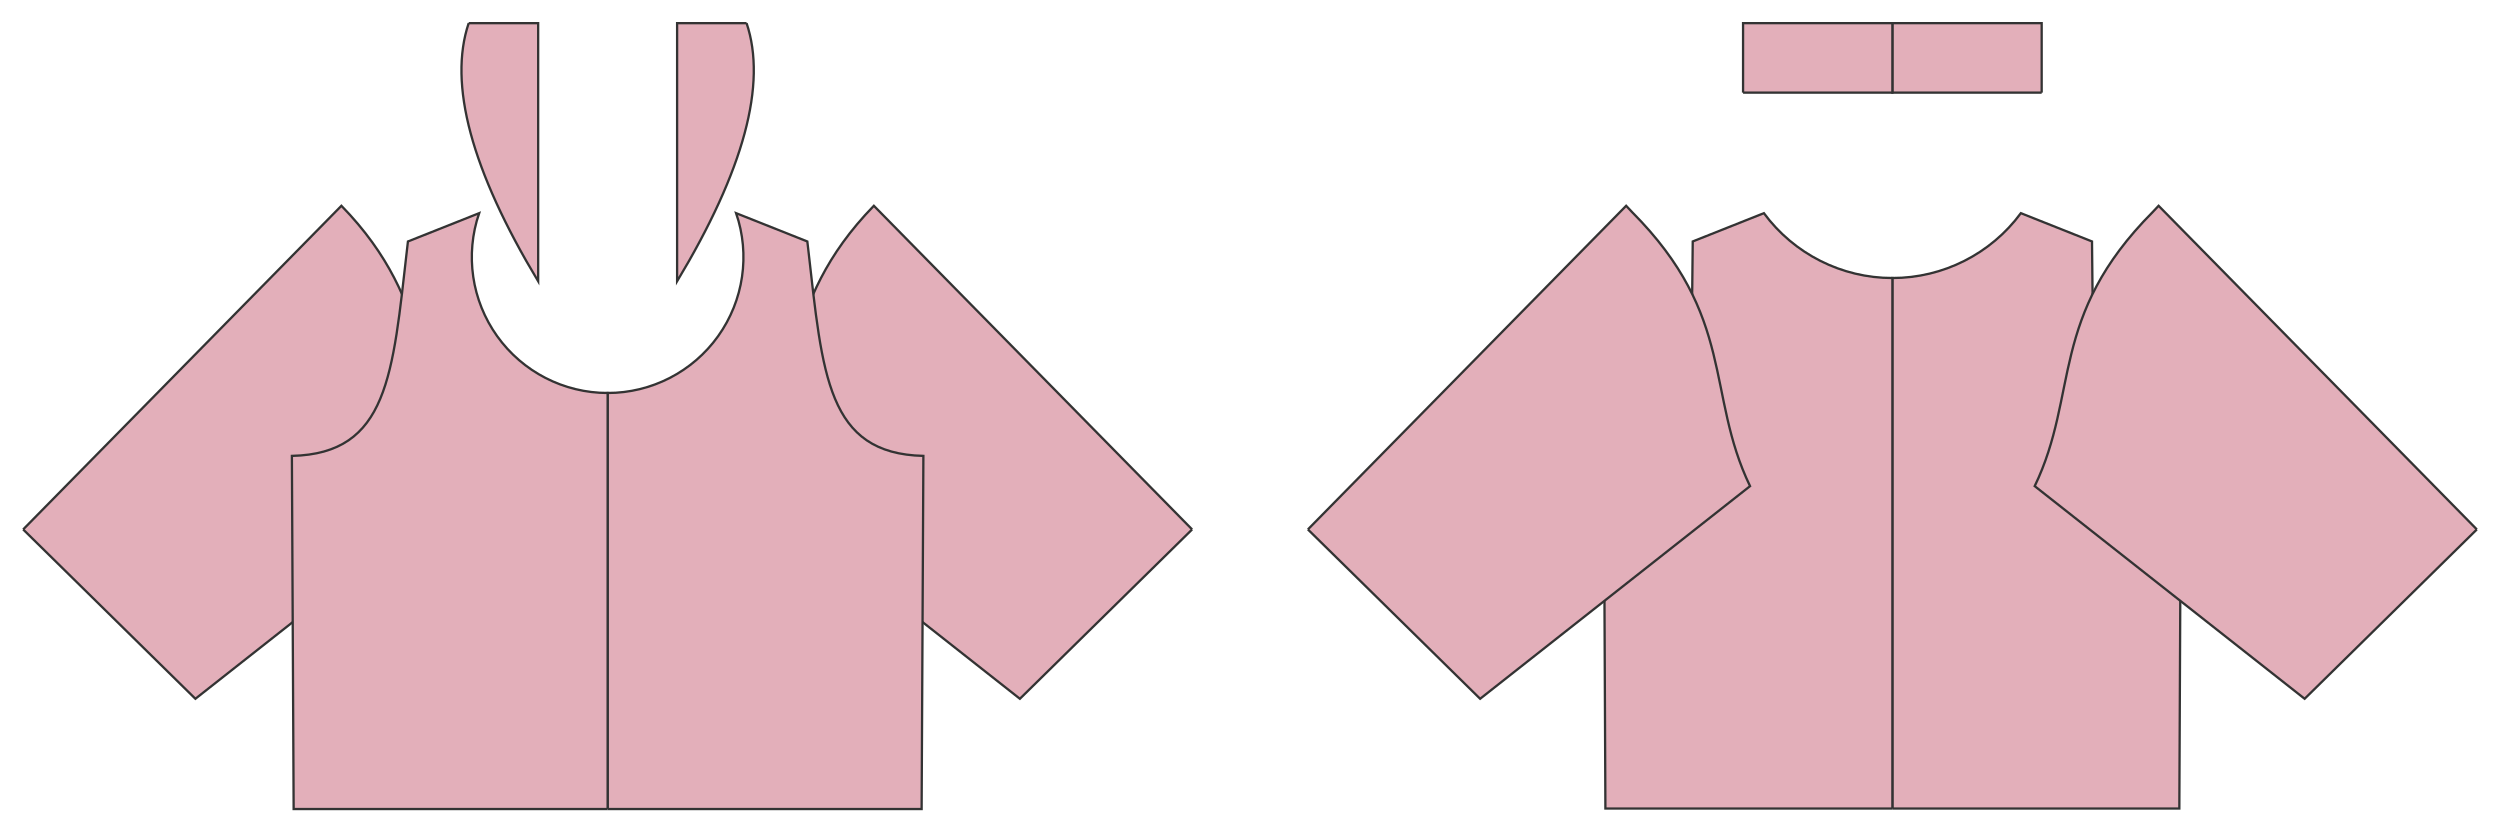
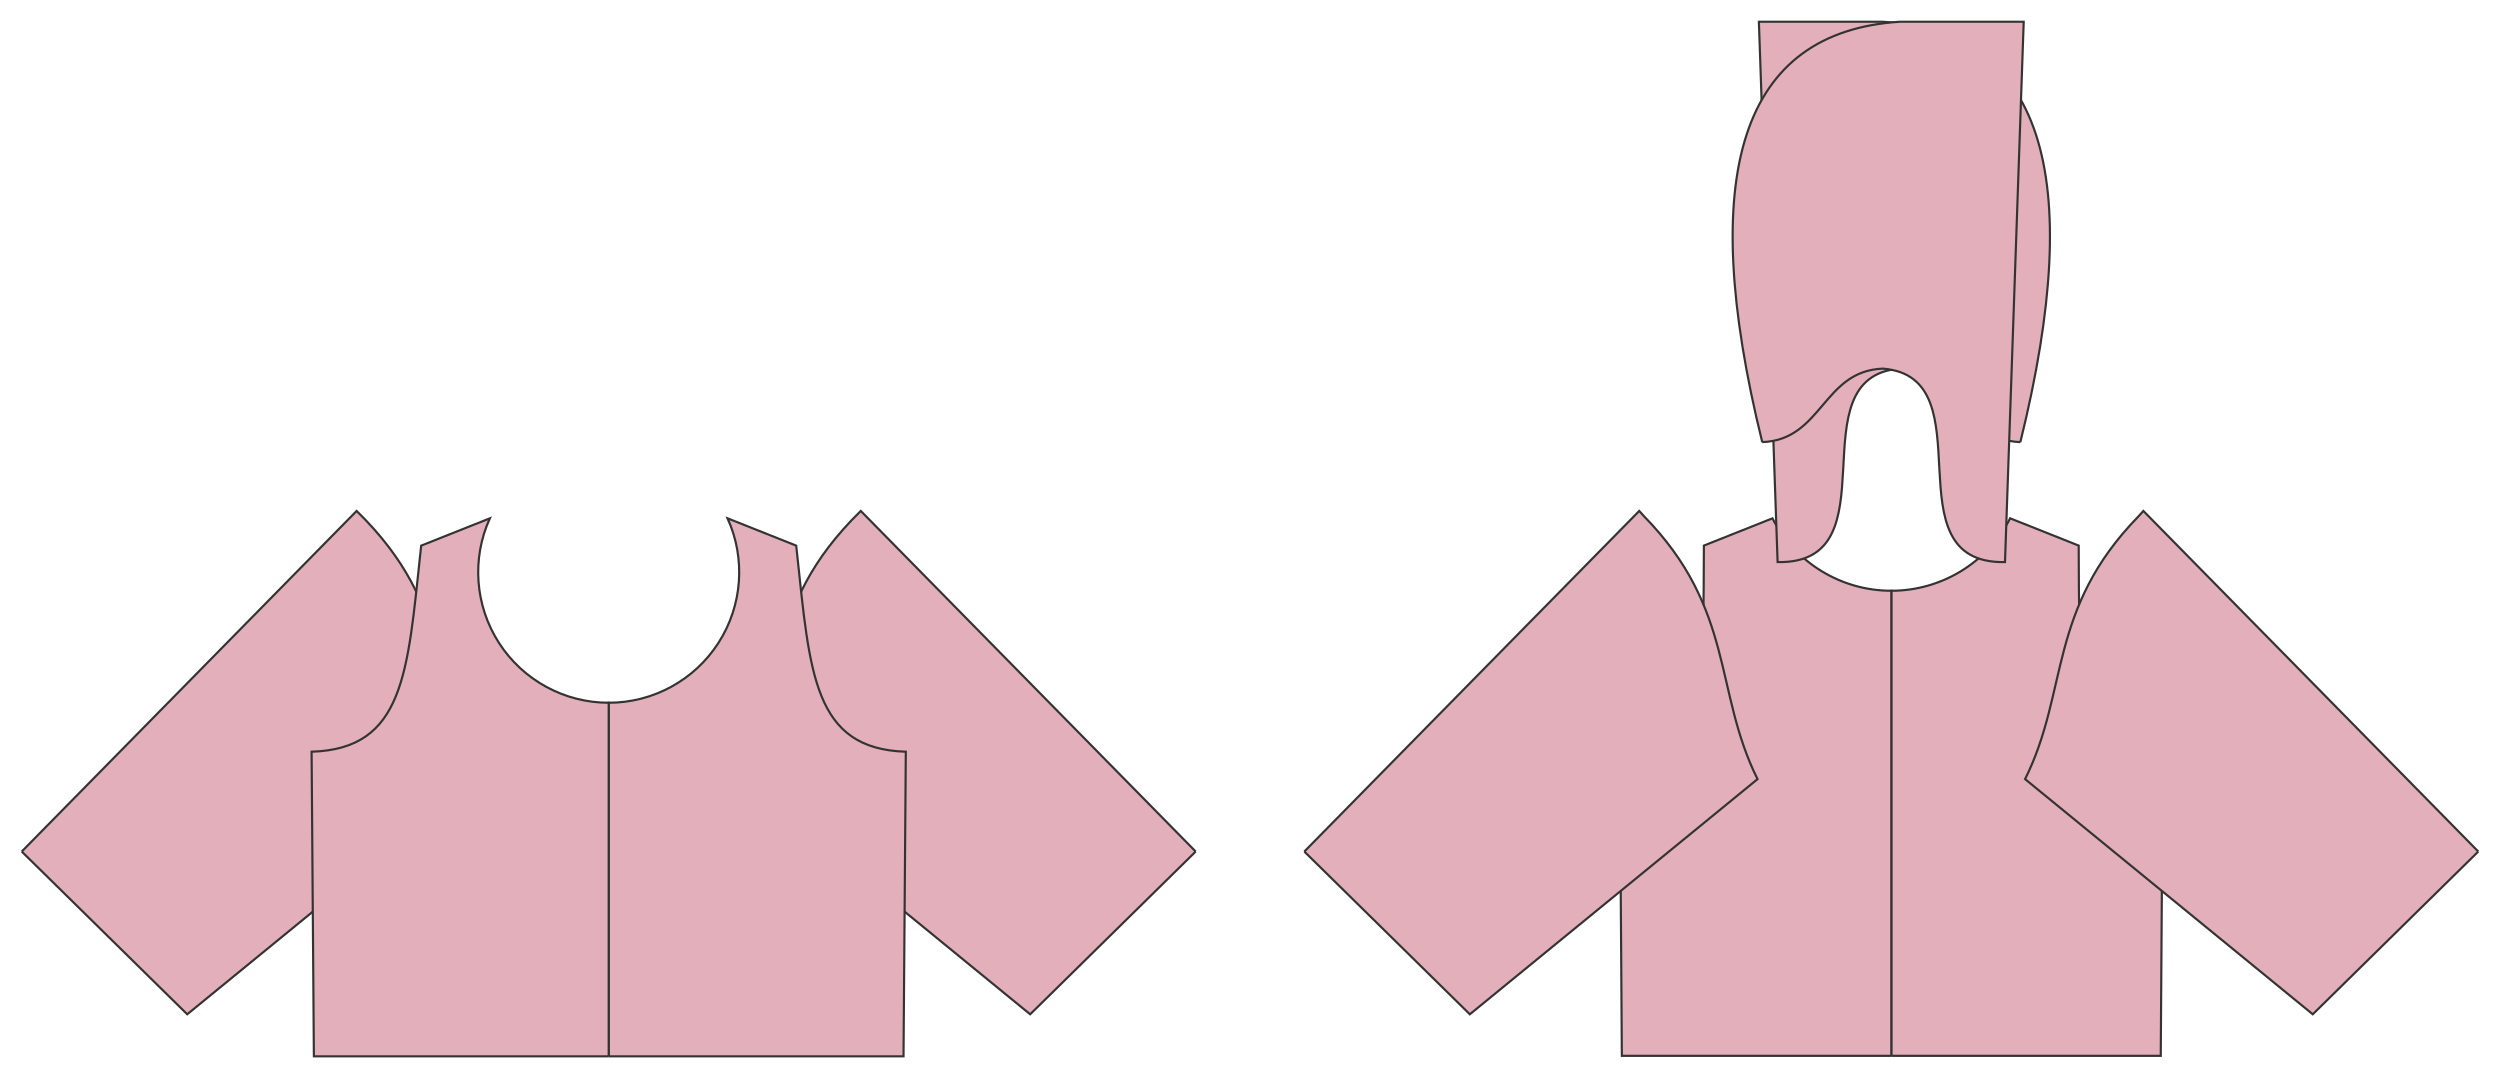
- <svg xmlns="http://www.w3.org/2000/svg" baseProfile="full" height="71.875cm" version="1.1" viewBox="-52.481 -159.664 215.923 71.875" width="215.923cm">
+ <svg xmlns="http://www.w3.org/2000/svg" baseProfile="full" height="99.227cm" version="1.1" viewBox="-56.026 -189.024 230.105 99.227" width="230.105cm">
  <defs />
-   <path d="M 50.481,-113.937 L 22.993,-141.892 C 14.719,-133.393 16.578,-125.794 12.294,-117.677 L 35.606,-99.311 L 50.481,-113.937" fill="rgb(227,175,186)" stroke="rgb(51,51,51)" stroke-width="0.2" />
-   <path d="M -50.481,-113.937 L -35.606,-99.311 L -12.294,-117.677 C -16.578,-125.794 -14.719,-133.393 -22.993,-141.892 L -50.481,-113.937" fill="rgb(227,175,186)" stroke="rgb(51,51,51)" stroke-width="0.2" />
-   <path d="M 0.0,-89.789 L 27.119,-89.789 L 27.271,-120.288 C 18.942,-120.481 18.567,-127.284 17.32,-138.187 C 17.296,-138.392 17.273,-138.599 17.248,-138.808 L 11.097,-141.253 A 11.73,11.73 0.0 0,1 0.0,-125.722 L 0.0,-89.789" fill="rgb(227,175,186)" stroke="rgb(51,51,51)" stroke-width="0.2" />
-   <path d="M 0.0,-89.789 L 0.0,-125.722 A 11.73,11.73 0.0 0,1 -11.097,-141.253 L -17.248,-138.808 C -17.273,-138.599 -17.296,-138.392 -17.32,-138.187 C -18.567,-127.284 -18.942,-120.481 -27.271,-120.288 L -27.119,-89.789 L 0.0,-89.789" fill="rgb(227,175,186)" stroke="rgb(51,51,51)" stroke-width="0.2" />
-   <path d="M 12.0,-157.664 L 6.0,-157.664 L 6.0,-135.368 Q 14.659,-149.775 12.0,-157.664" fill="rgb(227,175,186)" stroke="rgb(51,51,51)" stroke-width="0.2" />
-   <path d="M -12.0,-157.664 Q -14.659,-149.775 -6.0,-135.368 L -6.0,-157.664 L -12.0,-157.664" fill="rgb(227,175,186)" stroke="rgb(51,51,51)" stroke-width="0.2" />
-   <path d="M 110.962,-89.832 L 110.962,-135.651 A 13.794,13.794 0.0 0,0 122.059,-141.253 L 128.204,-138.81 C 128.34,-128.014 127.865,-121.307 135.883,-120.291 L 135.747,-89.832 L 110.962,-89.832" fill="rgb(227,175,186)" stroke="rgb(51,51,51)" stroke-width="0.2" />
-   <path d="M 110.962,-89.832 L 86.176,-89.832 L 86.04,-120.291 C 94.058,-121.307 93.584,-128.014 93.719,-138.81 L 99.864,-141.253 A 13.794,13.794 0.0 0,0 110.962,-135.651 L 110.962,-89.832" fill="rgb(227,175,186)" stroke="rgb(51,51,51)" stroke-width="0.2" />
-   <path d="M 161.442,-113.937 L 146.568,-99.311 L 123.255,-117.677 C 127.096,-125.659 124.466,-132.328 133.451,-141.355 C 133.619,-141.538 133.787,-141.718 133.954,-141.892 L 161.442,-113.937" fill="rgb(227,175,186)" stroke="rgb(51,51,51)" stroke-width="0.2" />
-   <path d="M 60.481,-113.937 L 87.969,-141.892 C 88.137,-141.718 88.304,-141.538 88.472,-141.355 C 97.457,-132.328 94.827,-125.659 98.668,-117.677 L 75.356,-99.311 L 60.481,-113.937" fill="rgb(227,175,186)" stroke="rgb(51,51,51)" stroke-width="0.2" />
-   <path d="M 123.857,-151.664 L 110.962,-151.664 L 110.962,-157.664 L 123.857,-157.664 L 123.857,-151.664" fill="rgb(227,175,186)" stroke="rgb(51,51,51)" stroke-width="0.2" />
-   <path d="M 98.066,-151.664 L 98.066,-157.664 L 110.962,-157.664 L 110.962,-151.664 L 98.066,-151.664" fill="rgb(227,175,186)" stroke="rgb(51,51,51)" stroke-width="0.2" />
+   <path d="M 54.026,-110.646 L 23.201,-141.996 C 13.879,-132.876 16.589,-125.641 12.313,-117.312 L 38.792,-95.667 L 54.026,-110.646" fill="rgb(227,175,186)" stroke="rgb(51,51,51)" stroke-width="0.2" />
+   <path d="M -54.026,-110.646 L -38.792,-95.667 L -12.313,-117.312 C -16.589,-125.641 -13.879,-132.876 -23.201,-141.996 L -54.026,-110.646" fill="rgb(227,175,186)" stroke="rgb(51,51,51)" stroke-width="0.2" />
+   <path d="M 0.0,-91.797 L 27.136,-91.797 L 27.346,-119.834 C 18.824,-120.093 18.516,-127.078 17.317,-138.268 C 17.298,-138.446 17.278,-138.624 17.259,-138.803 L 10.939,-141.316 A 12.012,12.012 0.0 0,1 0.0,-124.341 L 0.0,-91.797" fill="rgb(227,175,186)" stroke="rgb(51,51,51)" stroke-width="0.2" />
+   <path d="M 0.0,-91.797 L 0.0,-124.341 A 12.012,12.012 0.0 0,1 -10.939,-141.316 L -17.259,-138.803 C -17.278,-138.624 -17.298,-138.446 -17.317,-138.268 C -18.516,-127.078 -18.824,-120.093 -27.346,-119.834 L -27.136,-91.797 L 0.0,-91.797" fill="rgb(227,175,186)" stroke="rgb(51,51,51)" stroke-width="0.2" />
+   <path d="M 118.053,-91.844 L 118.053,-134.649 A 12.308,12.308 0.0 0,0 128.992,-141.316 L 135.302,-138.807 C 135.378,-127.774 134.854,-120.923 143.041,-119.837 L 142.854,-91.844 L 118.053,-91.844" fill="rgb(227,175,186)" stroke="rgb(51,51,51)" stroke-width="0.2" />
+   <path d="M 118.053,-91.844 L 93.252,-91.844 L 93.064,-119.837 C 101.251,-120.923 100.728,-127.774 100.803,-138.807 L 107.114,-141.316 A 12.308,12.308 0.0 0,0 118.053,-134.649 L 118.053,-91.844" fill="rgb(227,175,186)" stroke="rgb(51,51,51)" stroke-width="0.2" />
+   <path d="M 172.079,-110.646 L 156.845,-95.667 L 130.366,-117.312 C 134.405,-125.414 132.418,-132.923 140.832,-141.528 C 140.973,-141.687 141.114,-141.843 141.254,-141.996 L 172.079,-110.646" fill="rgb(227,175,186)" stroke="rgb(51,51,51)" stroke-width="0.2" />
+   <path d="M 64.026,-110.646 L 94.852,-141.996 C 94.992,-141.843 95.132,-141.687 95.273,-141.528 C 103.687,-132.923 101.701,-125.414 105.74,-117.312 L 79.26,-95.667 L 64.026,-110.646" fill="rgb(227,175,186)" stroke="rgb(51,51,51)" stroke-width="0.2" />
+   <path d="M 129.931,-148.33 Q 139.135,-185.624 117.253,-187.024 L 105.865,-187.024 L 107.588,-137.287 C 118.441,-137.1 109.088,-154.325 118.83,-155.095 C 124.37,-154.885 124.391,-148.54 129.931,-148.33" fill="rgb(227,175,186)" stroke="rgb(51,51,51)" stroke-width="0.2" />
+   <path d="M 106.175,-148.33 C 111.714,-148.54 111.736,-154.885 117.275,-155.095 C 127.018,-154.325 117.664,-137.1 128.517,-137.287 L 130.24,-187.024 L 118.853,-187.024 Q 96.97,-185.624 106.175,-148.33" fill="rgb(227,175,186)" stroke="rgb(51,51,51)" stroke-width="0.2" />
</svg>
